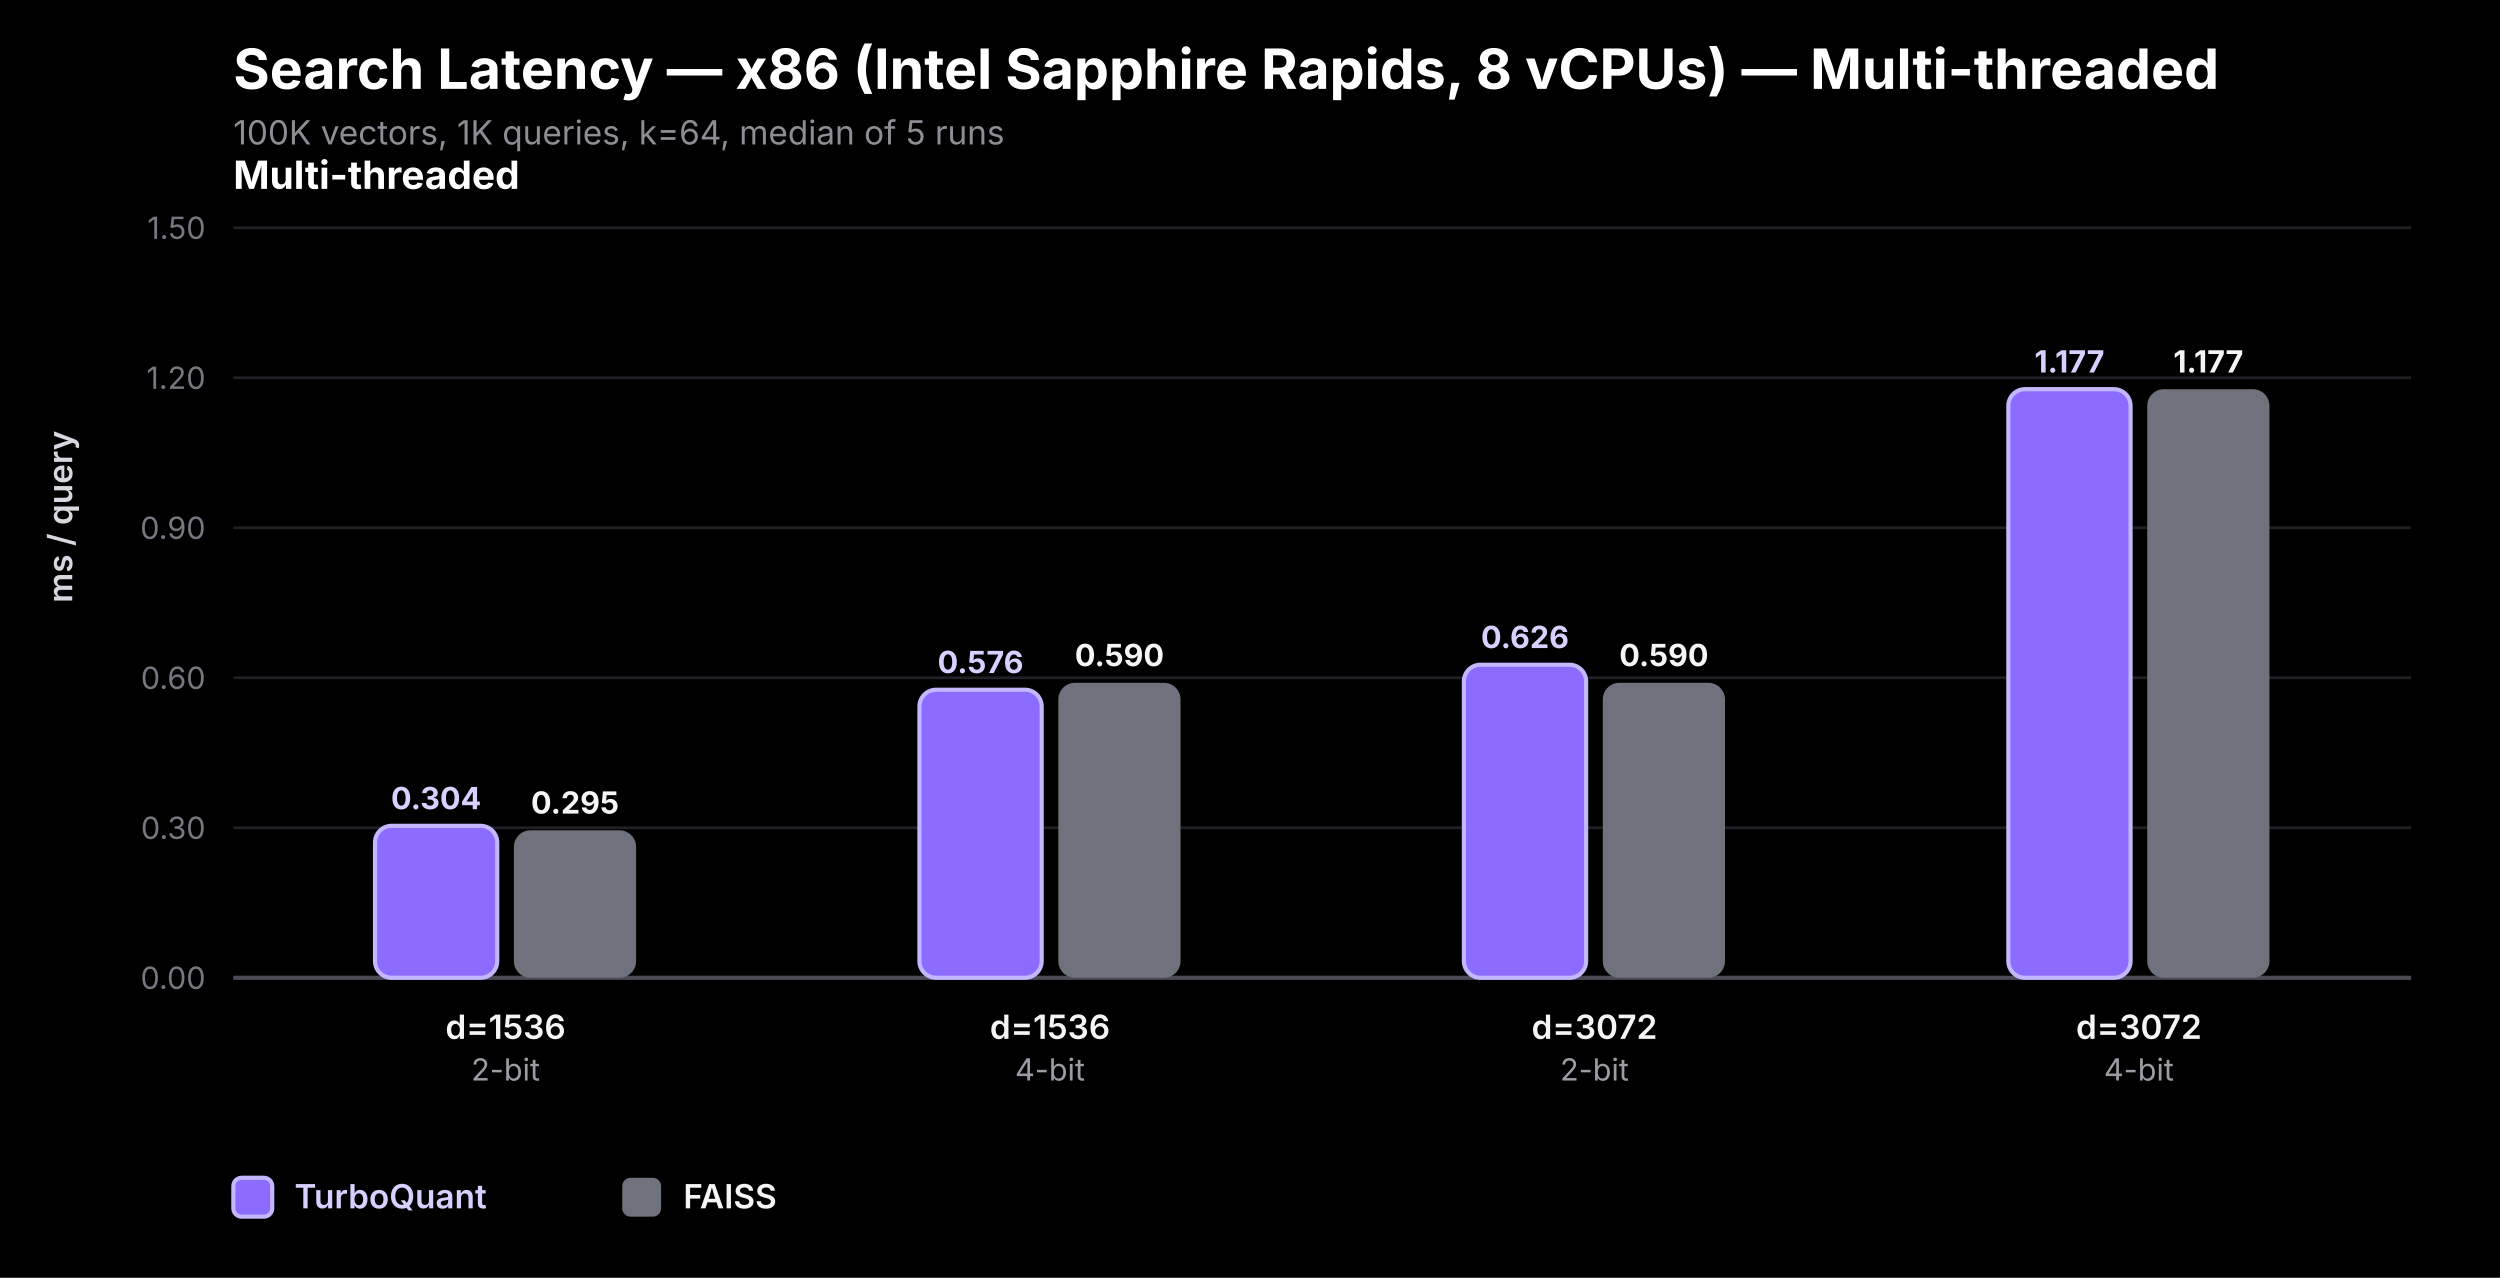
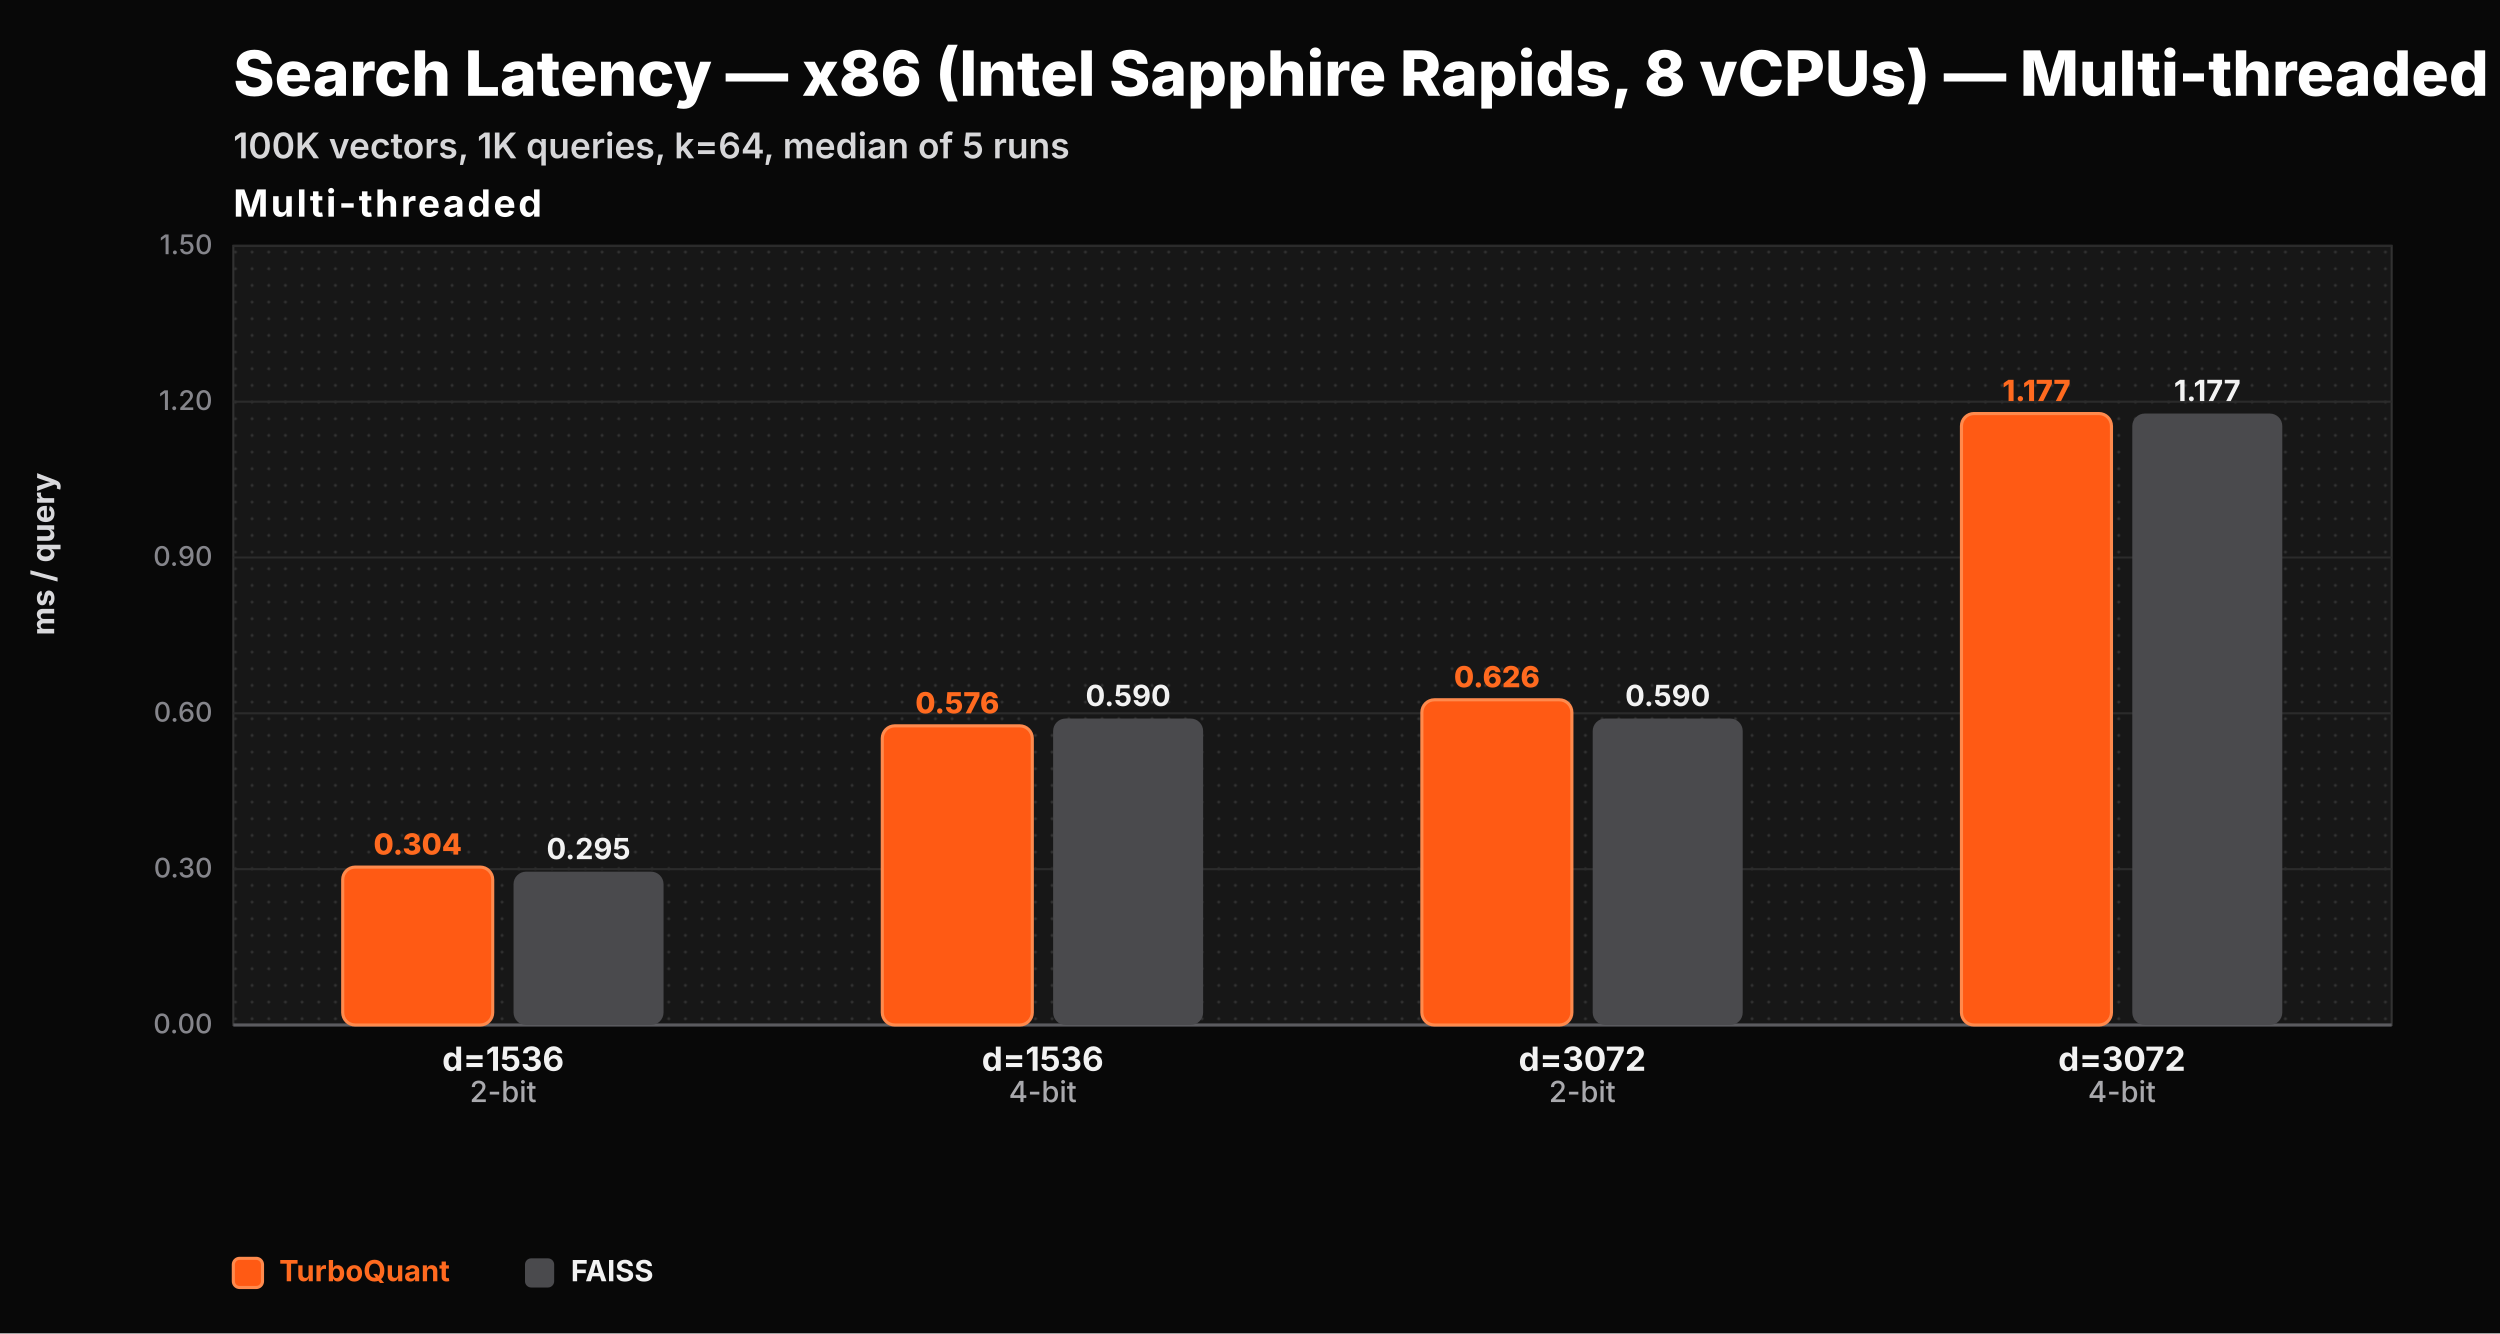
- <svg xmlns="http://www.w3.org/2000/svg" width="900" height="460" viewBox="0 0 900 460" role="img" aria-label="Search Latency — x86 (Intel Sapphire Rapids, 8 vCPUs) — Multi-threaded">
+ <svg xmlns="http://www.w3.org/2000/svg" width="1200" height="640" viewBox="0 0 1200 640" role="img" aria-label="Search Latency — x86 (Intel Sapphire Rapids, 8 vCPUs) — Multi-threaded">
  <style>
-   text { font-family: -apple-system, BlinkMacSystemFont, "Segoe UI", sans-serif; }
-   .title { font: 700 20px -apple-system, BlinkMacSystemFont, "Segoe UI", sans-serif; fill: #ffffff; }
-   .subtitle { font: 400 12px -apple-system, BlinkMacSystemFont, "Segoe UI", sans-serif; fill: #8d8d96; }
-   .panel { font: 700 14px -apple-system, BlinkMacSystemFont, "Segoe UI", sans-serif; fill: #ffffff; }
-   .label { font: 600 12px -apple-system, BlinkMacSystemFont, "Segoe UI", sans-serif; fill: #f5f5f7; }
-   .secondary { font: 400 11px -apple-system, BlinkMacSystemFont, "Segoe UI", sans-serif; fill: #9c9ca6; }
-   .tick { font: 400 11px -apple-system, BlinkMacSystemFont, "Segoe UI", sans-serif; fill: #777782; }
-   .value { font: 700 11px -apple-system, BlinkMacSystemFont, "Segoe UI", sans-serif; fill: #f5f5f7; }
-   .value-accent { font: 700 11px -apple-system, BlinkMacSystemFont, "Segoe UI", sans-serif; fill: #d8d0ff; }
-   .axis { font: 600 12px -apple-system, BlinkMacSystemFont, "Segoe UI", sans-serif; fill: #d7d7df; }
-   .legend { font: 600 12px -apple-system, BlinkMacSystemFont, "Segoe UI", sans-serif; fill: #f5f5f7; }
+   text { font-family: "Satoshi", -apple-system, BlinkMacSystemFont, "Segoe UI", sans-serif; }
+   .title { font: 800 30px "Satoshi", -apple-system, BlinkMacSystemFont, "Segoe UI", sans-serif; fill: #ffffff; }
+   .subtitle { font: 600 17px "Satoshi", -apple-system, BlinkMacSystemFont, "Segoe UI", sans-serif; fill: #d7d7d9; }
+   .panel { font: 700 18px "Satoshi", -apple-system, BlinkMacSystemFont, "Segoe UI", sans-serif; fill: #ffffff; letter-spacing: 1.2px; }
+   .label { font: 700 16px "Satoshi", -apple-system, BlinkMacSystemFont, "Segoe UI", sans-serif; fill: #f2f2f2; }
+   .secondary { font: 500 14px "Satoshi", -apple-system, BlinkMacSystemFont, "Segoe UI", sans-serif; fill: #a9a9ad; }
+   .tick { font: 500 13px "Satoshi", -apple-system, BlinkMacSystemFont, "Segoe UI", sans-serif; fill: #85858b; }
+   .value { font: 700 14px "Satoshi", -apple-system, BlinkMacSystemFont, "Segoe UI", sans-serif; fill: #f2f2f2; }
+   .value-accent { font: 800 14px "Satoshi", -apple-system, BlinkMacSystemFont, "Segoe UI", sans-serif; fill: #ff6a1f; }
+   .axis { font: 700 15px "Satoshi", -apple-system, BlinkMacSystemFont, "Segoe UI", sans-serif; fill: #d9d9dc; }
+   .legend { font: 700 14px "Satoshi", -apple-system, BlinkMacSystemFont, "Segoe UI", sans-serif; fill: #f2f2f2; }
+   .mono { font-family: "SFMono-Regular", Consolas, "Liberation Mono", monospace; }
</style>
-   <rect width="100%" height="100%" fill="#000000" />
-   <text x="84" y="32" class="title">Search Latency — x86 (Intel Sapphire Rapids, 8 vCPUs) — Multi-threaded</text>
-   <text x="84" y="52" class="subtitle">100K vectors, 1K queries, k=64, median of 5 runs</text>
-   <line x1="84" y1="352.0" x2="868" y2="352.0" stroke="#202026" stroke-width="1" />
-   <text x="74" y="356.0" text-anchor="end" class="tick">0.00</text>
-   <line x1="84" y1="298.0" x2="868" y2="298.0" stroke="#202026" stroke-width="1" />
-   <text x="74" y="302.0" text-anchor="end" class="tick">0.30</text>
-   <line x1="84" y1="244.0" x2="868" y2="244.0" stroke="#202026" stroke-width="1" />
-   <text x="74" y="248.0" text-anchor="end" class="tick">0.60</text>
-   <line x1="84" y1="190.0" x2="868" y2="190.0" stroke="#202026" stroke-width="1" />
-   <text x="74" y="194.0" text-anchor="end" class="tick">0.90</text>
-   <line x1="84" y1="136.0" x2="868" y2="136.0" stroke="#202026" stroke-width="1" />
-   <text x="74" y="140.0" text-anchor="end" class="tick">1.20</text>
-   <line x1="84" y1="82.0" x2="868" y2="82.0" stroke="#202026" stroke-width="1" />
-   <text x="74" y="86.0" text-anchor="end" class="tick">1.50</text>
-   <line x1="84" y1="352.0" x2="868" y2="352.0" stroke="#4b4b56" stroke-width="1.5" />
-   <text x="84" y="68" class="panel">Multi-threaded</text>
-   <rect x="135.0" y="297.3" width="44" height="54.7" rx="6" fill="#8b6cff" stroke="#c5b7ff" stroke-width="1.5" />
-   <rect x="185.0" y="298.9" width="44" height="53.1" rx="6" fill="#6f717c" />
-   <text x="157.0" y="291.3" text-anchor="middle" class="value-accent">0.304</text>
-   <text x="207.0" y="292.9" text-anchor="middle" class="value">0.295</text>
-   <text x="182.0" y="374" text-anchor="middle" class="label">d=1536</text>
-   <text x="182.0" y="389" text-anchor="middle" class="secondary">2-bit</text>
-   <rect x="331.0" y="248.3" width="44" height="103.7" rx="6" fill="#8b6cff" stroke="#c5b7ff" stroke-width="1.5" />
-   <rect x="381.0" y="245.8" width="44" height="106.2" rx="6" fill="#6f717c" />
-   <text x="353.0" y="242.3" text-anchor="middle" class="value-accent">0.576</text>
-   <text x="403.0" y="239.8" text-anchor="middle" class="value">0.590</text>
-   <text x="378.0" y="374" text-anchor="middle" class="label">d=1536</text>
-   <text x="378.0" y="389" text-anchor="middle" class="secondary">4-bit</text>
-   <rect x="527.0" y="239.3" width="44" height="112.7" rx="6" fill="#8b6cff" stroke="#c5b7ff" stroke-width="1.5" />
-   <rect x="577.0" y="245.8" width="44" height="106.2" rx="6" fill="#6f717c" />
-   <text x="549.0" y="233.3" text-anchor="middle" class="value-accent">0.626</text>
-   <text x="599.0" y="239.8" text-anchor="middle" class="value">0.590</text>
-   <text x="574.0" y="374" text-anchor="middle" class="label">d=3072</text>
-   <text x="574.0" y="389" text-anchor="middle" class="secondary">2-bit</text>
-   <rect x="723.0" y="140.1" width="44" height="211.9" rx="6" fill="#8b6cff" stroke="#c5b7ff" stroke-width="1.5" />
-   <rect x="773.0" y="140.1" width="44" height="211.9" rx="6" fill="#6f717c" />
-   <text x="745.0" y="134.1" text-anchor="middle" class="value-accent">1.177</text>
-   <text x="795.0" y="134.1" text-anchor="middle" class="value">1.177</text>
-   <text x="770.0" y="374" text-anchor="middle" class="label">d=3072</text>
-   <text x="770.0" y="389" text-anchor="middle" class="secondary">4-bit</text>
-   <text x="26" y="217.0" transform="rotate(-90, 26, 217.0)" class="axis">ms / query</text>
-   <rect x="84" y="424" width="14" height="14" rx="3" fill="#8b6cff" stroke="#c5b7ff" stroke-width="1.5" />
-   <text x="106" y="435" class="legend" style="fill: #d8d0ff;">TurboQuant</text>
-   <rect x="224" y="424" width="14" height="14" rx="3" fill="#6f717c" />
-   <text x="246" y="435" class="legend">FAISS</text>
+   <defs>
+     <pattern id="dotgrid" width="8" height="8" patternUnits="userSpaceOnUse">
+       <circle cx="1" cy="1" r="0.75" fill="#3a3a3a" opacity="0.7" />
+     </pattern>
+     <marker id="arr" markerWidth="8" markerHeight="8" refX="7" refY="4" orient="auto">
+       <path d="M0,0 L8,4 L0,8 z" fill="#5b5b5f" />
+     </marker>
+   </defs>
+   <rect width="100%" height="100%" fill="#080808" />
+   <text x="112" y="46" class="title">Search Latency — x86 (Intel Sapphire Rapids, 8 vCPUs) — Multi-threaded</text>
+   <text x="112" y="76" class="subtitle">100K vectors, 1K queries, k=64, median of 5 runs</text>
+   <rect x="112" y="118" width="1036" height="374" fill="#171717" stroke="#323232" stroke-width="1" />
+   <rect x="112" y="118" width="1036" height="374" fill="url(#dotgrid)" opacity="0.95" />
+   <line x1="112" y1="492.0" x2="1148" y2="492.0" stroke="#2b2b2b" stroke-width="1" />
+   <text x="102" y="496.0" text-anchor="end" class="tick">0.00</text>
+   <line x1="112" y1="417.2" x2="1148" y2="417.2" stroke="#2b2b2b" stroke-width="1" />
+   <text x="102" y="421.2" text-anchor="end" class="tick">0.30</text>
+   <line x1="112" y1="342.4" x2="1148" y2="342.4" stroke="#2b2b2b" stroke-width="1" />
+   <text x="102" y="346.4" text-anchor="end" class="tick">0.60</text>
+   <line x1="112" y1="267.6" x2="1148" y2="267.6" stroke="#2b2b2b" stroke-width="1" />
+   <text x="102" y="271.6" text-anchor="end" class="tick">0.90</text>
+   <line x1="112" y1="192.8" x2="1148" y2="192.8" stroke="#2b2b2b" stroke-width="1" />
+   <text x="102" y="196.8" text-anchor="end" class="tick">1.20</text>
+   <line x1="112" y1="118.0" x2="1148" y2="118.0" stroke="#2b2b2b" stroke-width="1" />
+   <text x="102" y="122.0" text-anchor="end" class="tick">1.50</text>
+   <line x1="112" y1="492.0" x2="1148" y2="492.0" stroke="#5b5b5f" stroke-width="1.5" />
+   <text x="112" y="104" class="panel">Multi-threaded</text>
+   <rect x="164.5" y="416.2" width="72" height="75.8" rx="6" fill="#ff5a14" stroke="#ff8a4d" stroke-width="1.5" />
+   <rect x="246.5" y="418.4" width="72" height="73.6" rx="6" fill="#4a4a4d" />
+   <text x="200.5" y="410.2" text-anchor="middle" class="value-accent">0.304</text>
+   <text x="282.5" y="412.4" text-anchor="middle" class="value">0.295</text>
+   <text x="241.5" y="514" text-anchor="middle" class="label">d=1536</text>
+   <text x="241.5" y="529" text-anchor="middle" class="secondary">2-bit</text>
+   <rect x="423.5" y="348.4" width="72" height="143.6" rx="6" fill="#ff5a14" stroke="#ff8a4d" stroke-width="1.5" />
+   <rect x="505.5" y="344.9" width="72" height="147.1" rx="6" fill="#4a4a4d" />
+   <text x="459.5" y="342.4" text-anchor="middle" class="value-accent">0.576</text>
+   <text x="541.5" y="338.9" text-anchor="middle" class="value">0.590</text>
+   <text x="500.5" y="514" text-anchor="middle" class="label">d=1536</text>
+   <text x="500.5" y="529" text-anchor="middle" class="secondary">4-bit</text>
+   <rect x="682.5" y="335.9" width="72" height="156.1" rx="6" fill="#ff5a14" stroke="#ff8a4d" stroke-width="1.5" />
+   <rect x="764.5" y="344.9" width="72" height="147.1" rx="6" fill="#4a4a4d" />
+   <text x="718.5" y="329.9" text-anchor="middle" class="value-accent">0.626</text>
+   <text x="800.5" y="338.9" text-anchor="middle" class="value">0.590</text>
+   <text x="759.5" y="514" text-anchor="middle" class="label">d=3072</text>
+   <text x="759.5" y="529" text-anchor="middle" class="secondary">2-bit</text>
+   <rect x="941.5" y="198.5" width="72" height="293.5" rx="6" fill="#ff5a14" stroke="#ff8a4d" stroke-width="1.5" />
+   <rect x="1023.5" y="198.5" width="72" height="293.5" rx="6" fill="#4a4a4d" />
+   <text x="977.5" y="192.5" text-anchor="middle" class="value-accent">1.177</text>
+   <text x="1059.5" y="192.5" text-anchor="middle" class="value">1.177</text>
+   <text x="1018.5" y="514" text-anchor="middle" class="label">d=3072</text>
+   <text x="1018.5" y="529" text-anchor="middle" class="secondary">4-bit</text>
+   <text x="26" y="305.0" transform="rotate(-90, 26, 305.0)" class="axis">ms / query</text>
+   <rect x="112" y="604" width="14" height="14" rx="3" fill="#ff5a14" stroke="#ff8a4d" stroke-width="1.5" />
+   <text x="134" y="615" class="legend" style="fill: #ff6a1f;">TurboQuant</text>
+   <rect x="252" y="604" width="14" height="14" rx="3" fill="#4a4a4d" />
+   <text x="274" y="615" class="legend">FAISS</text>
</svg>
